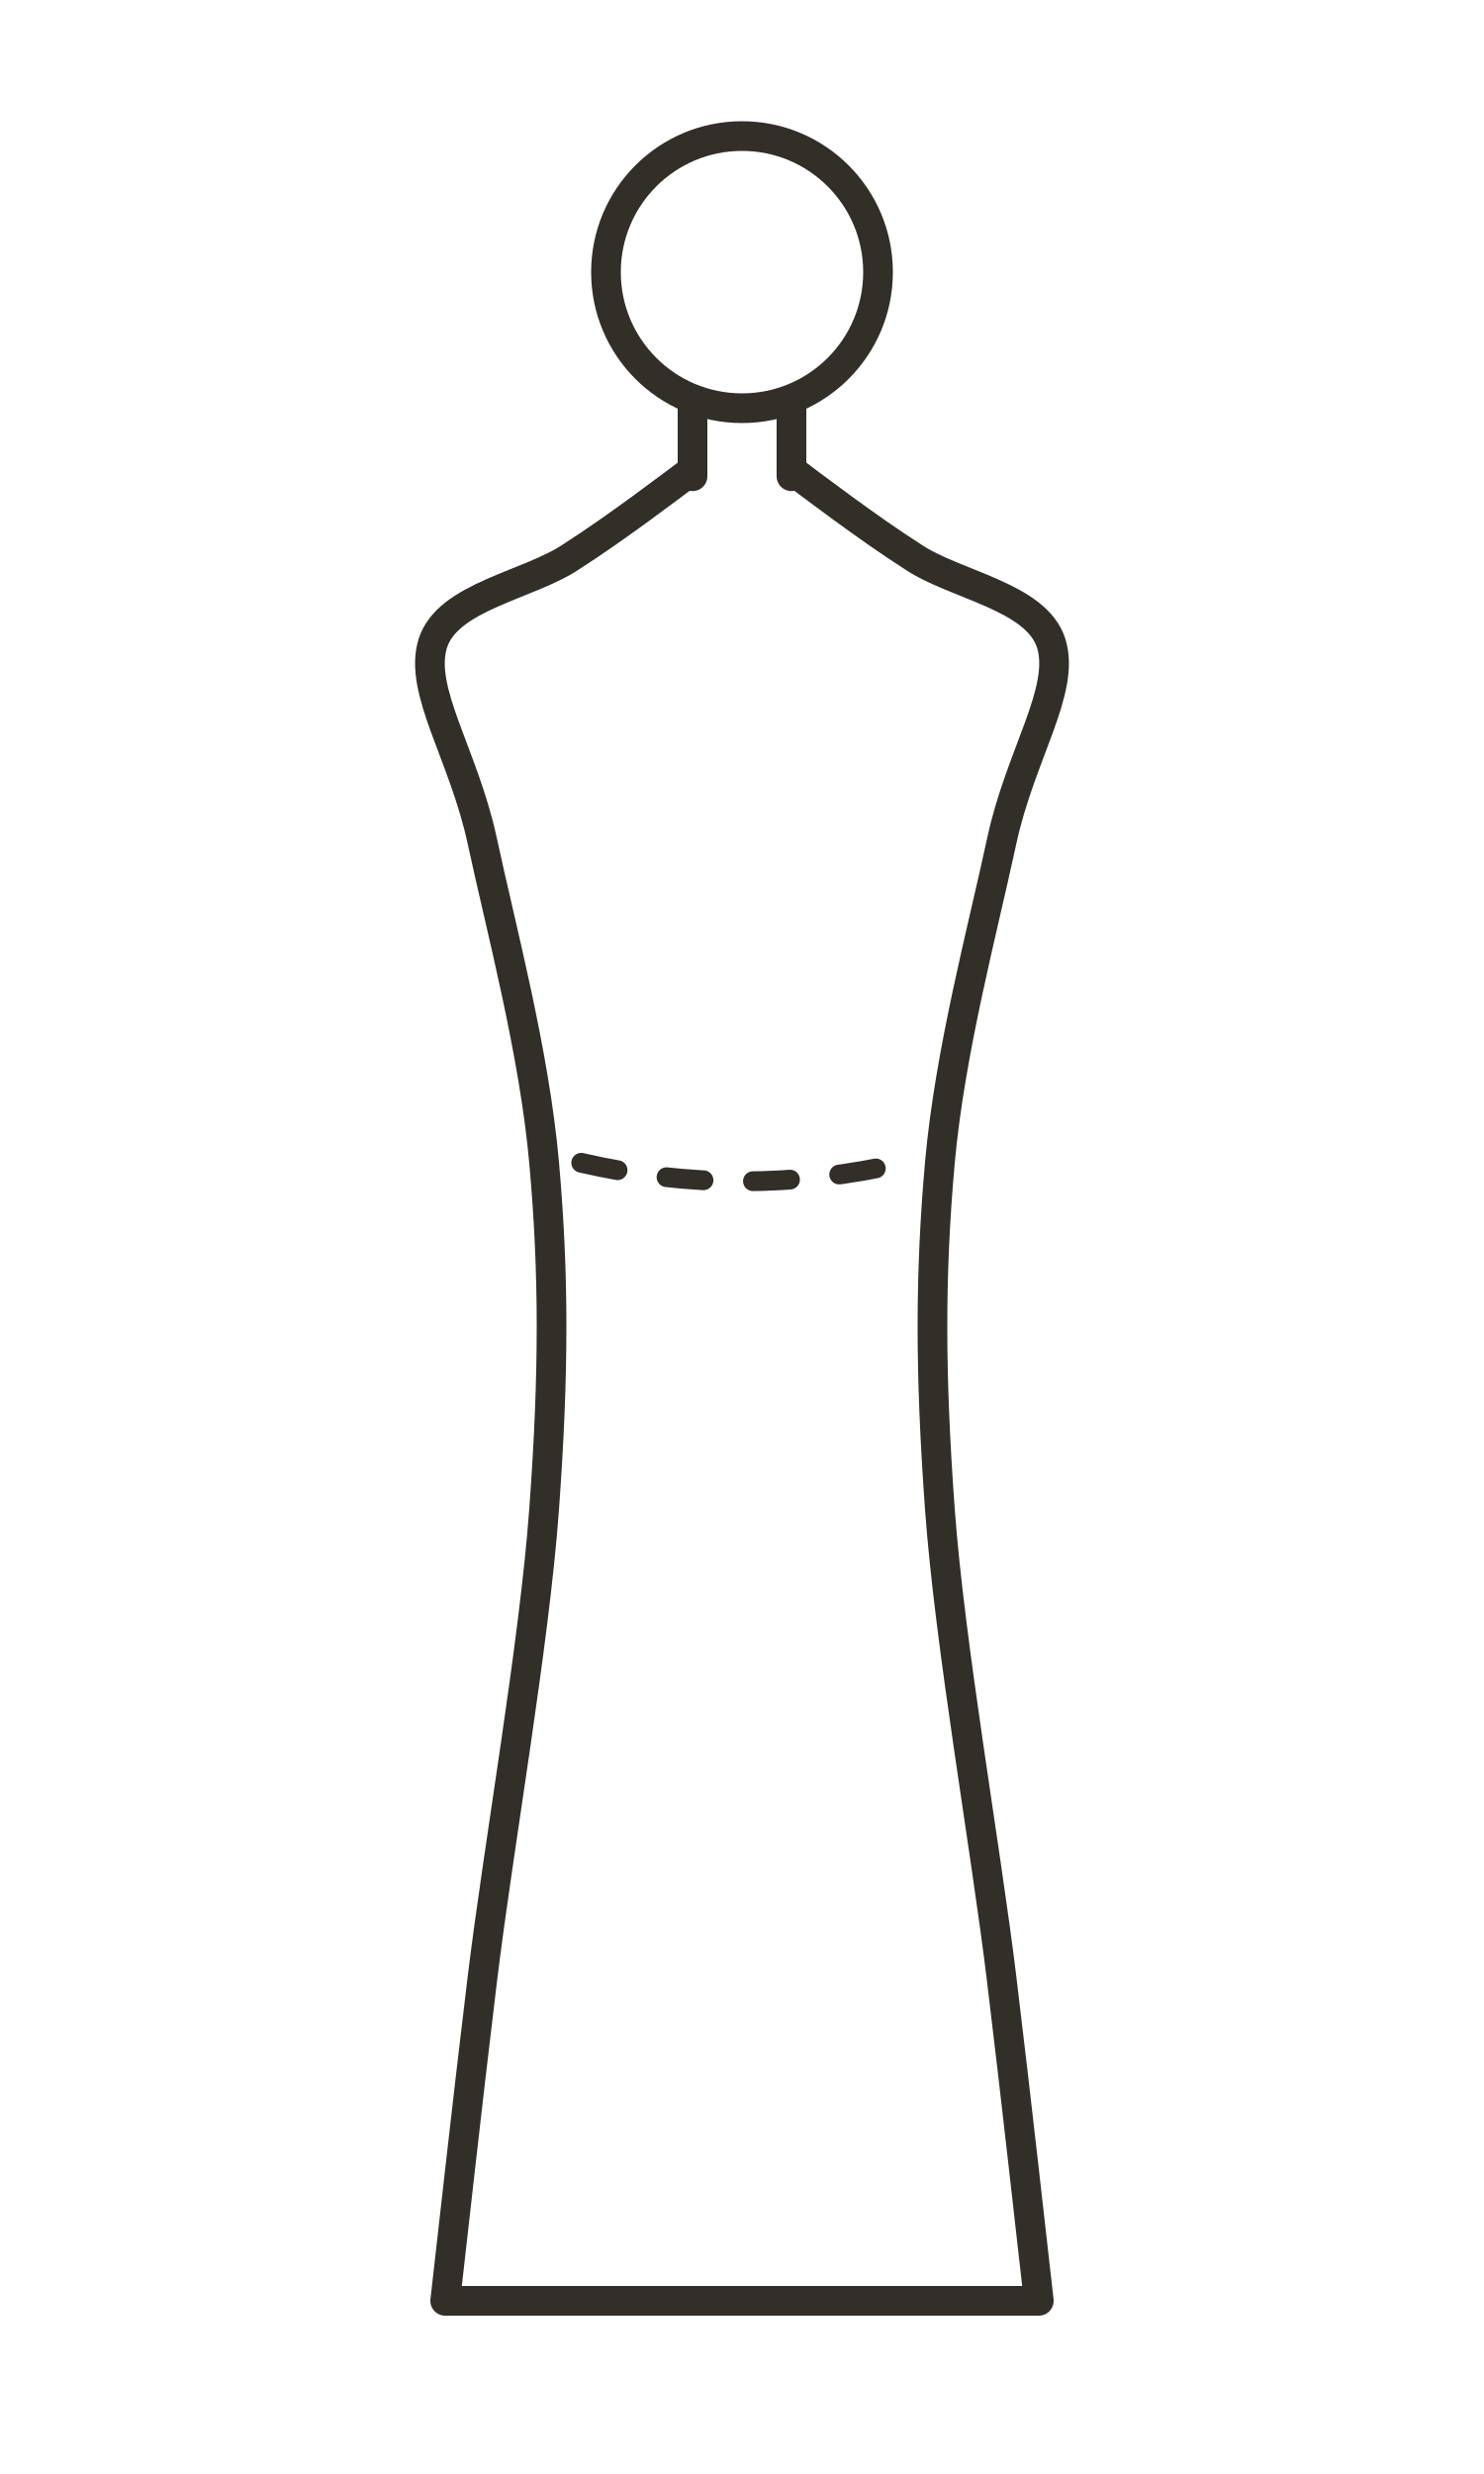
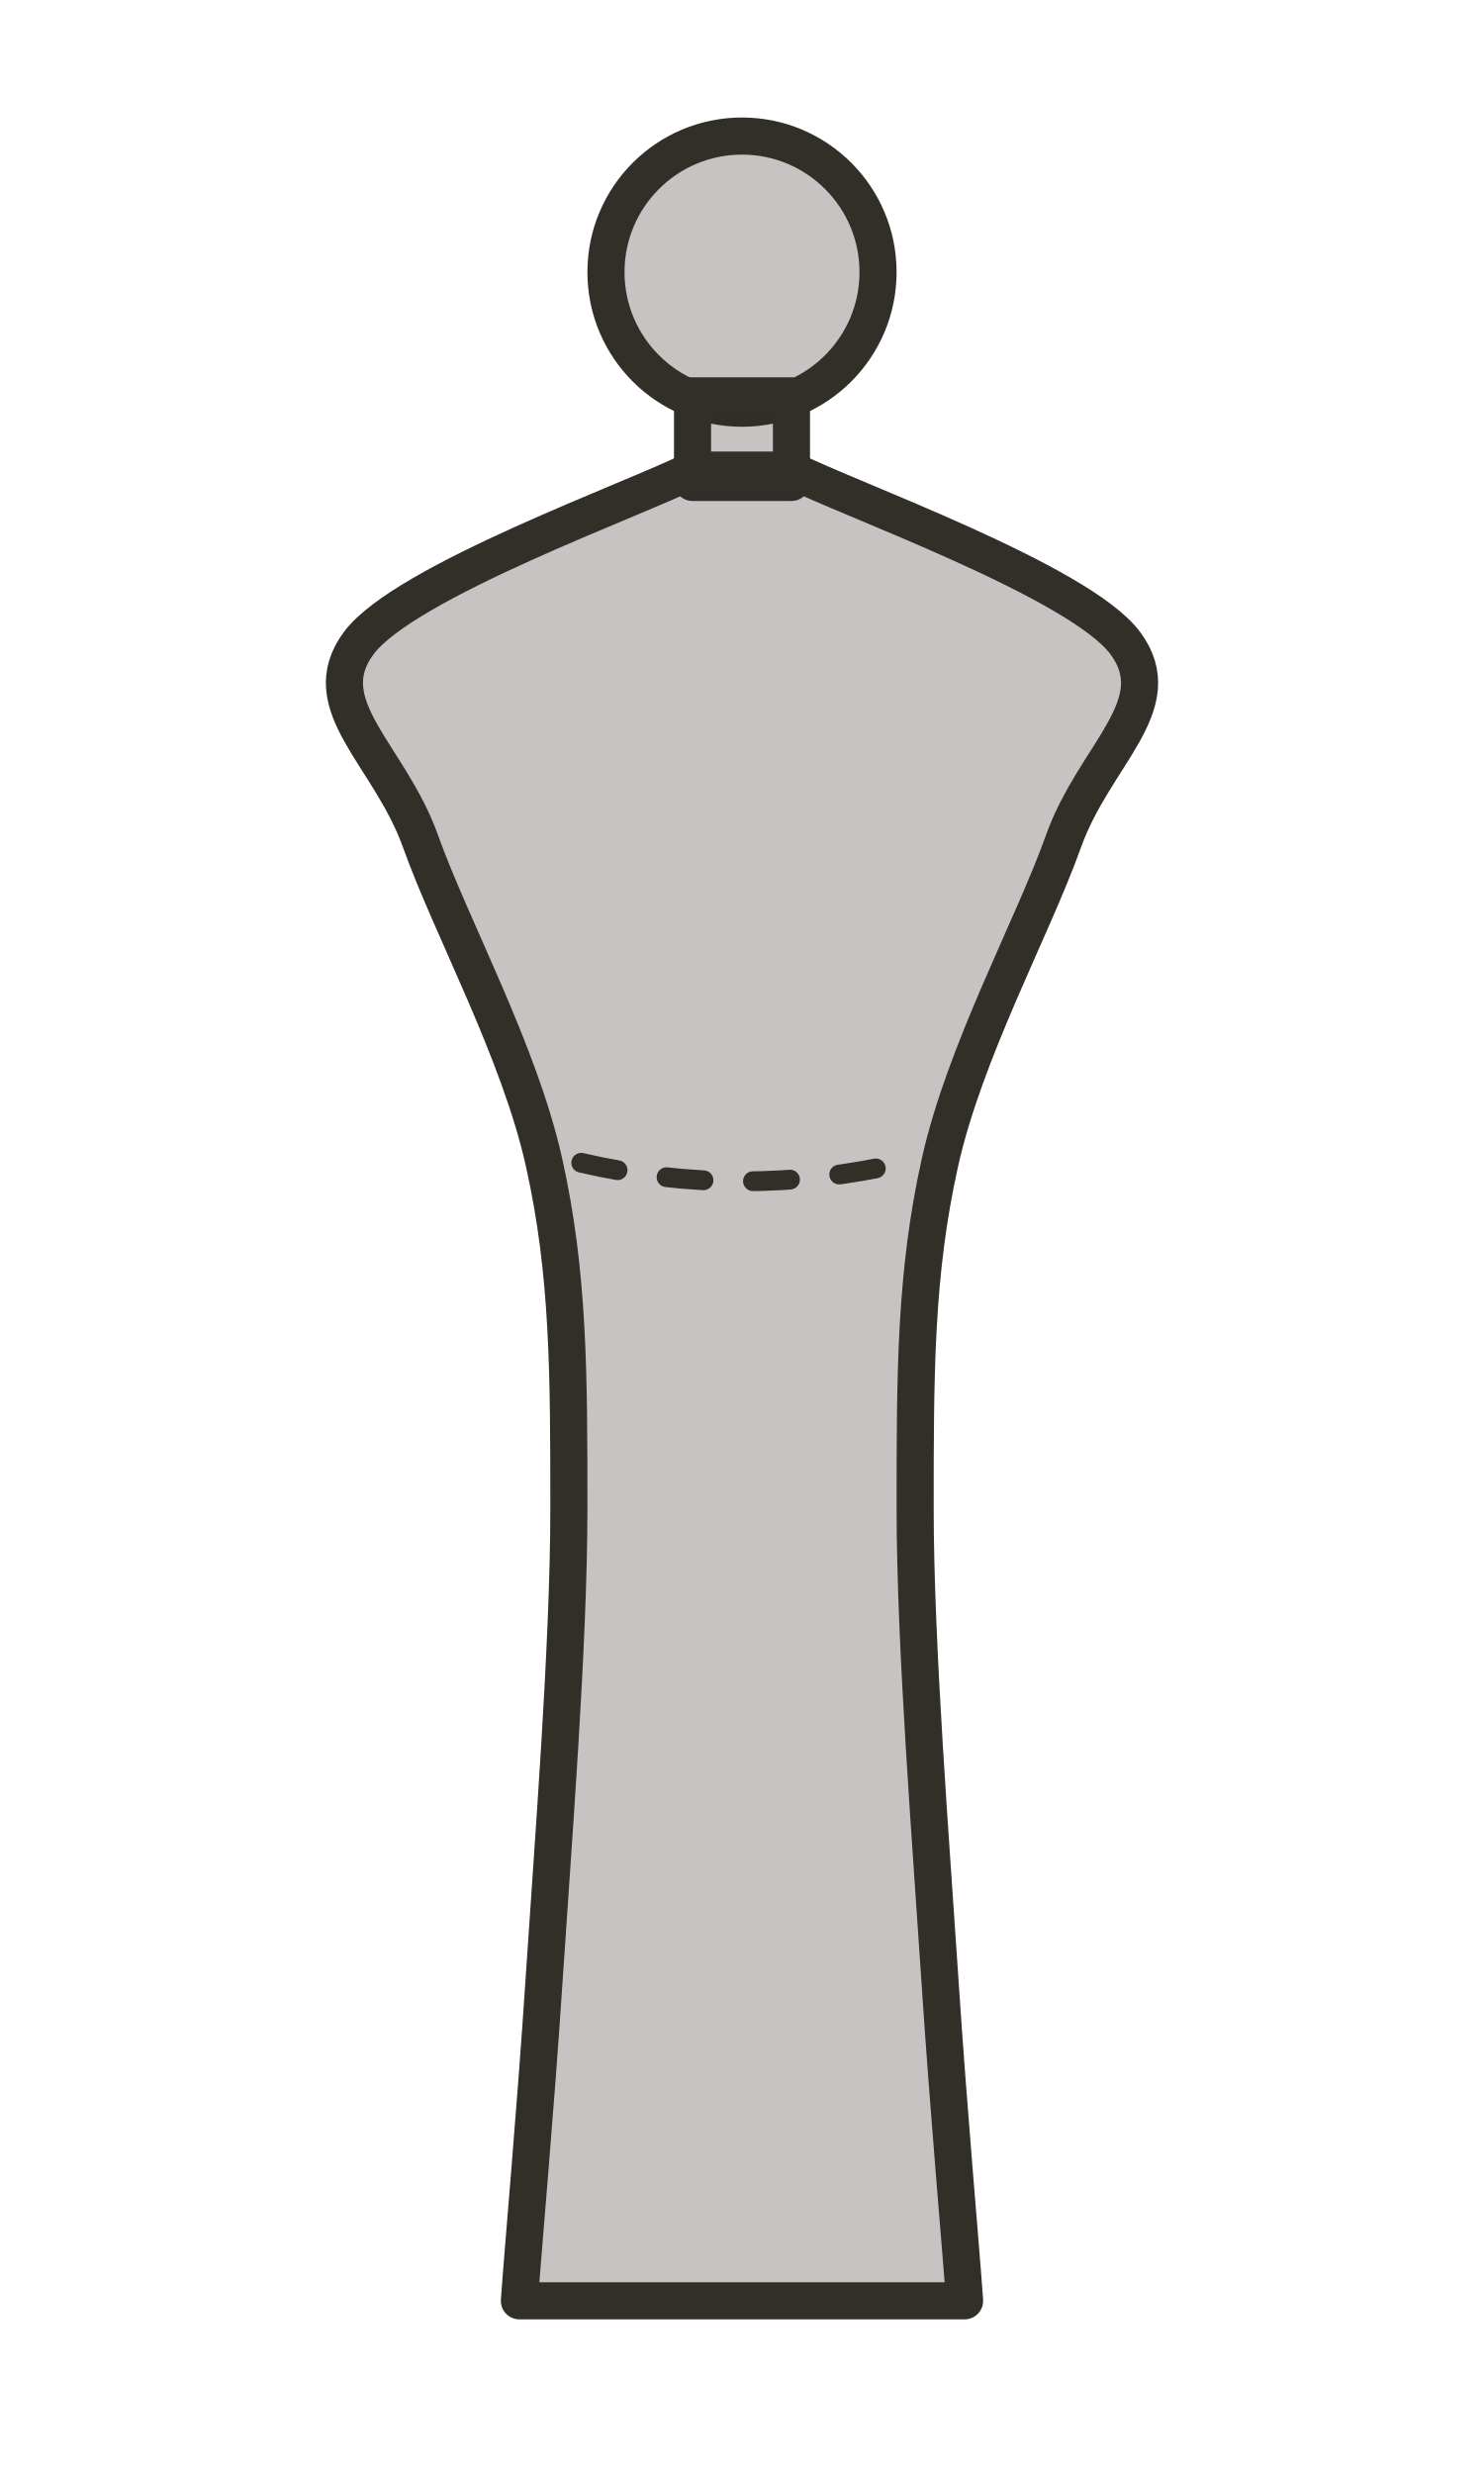
<svg xmlns="http://www.w3.org/2000/svg" viewBox="0 0 120 200" width="120" height="200">
-   <g fill="none" stroke="#322E28" stroke-width="2.4" stroke-linecap="round" stroke-linejoin="round">
+   <g fill="#322E28" fill-opacity="0.28" stroke="#322E28" stroke-width="3" stroke-linecap="round" stroke-linejoin="round">
    <circle cx="60" cy="22" r="11" />
-     <path d="M 56 33 L 56 38.5 M 64 33 L 64 38.5" />
-     <path d="M 64.0 38.0 C 65.6 39.2 70.2 42.7 73.8 45.0 C 77.2 47.3 83.8 48.2 85.0 52.0 C 86.2 55.8 82.5 61.0 81.0 68.0 C 79.5 75.0 76.8 85.0 76.0 94.0 C 75.2 103.0 75.2 111.0 76.0 122.0 C 76.8 133.0 79.7 149.3 81.0 160.0 C 82.3 170.7 83.5 181.7 84.0 186.0 L 36.0 186.0  36.0 186.0 C 36.5 181.7 37.7 170.7 39.0 160.0 C 40.3 149.3 43.2 133.0 44.0 122.0 C 44.8 111.0 44.8 103.0 44.0 94.0 C 43.2 85.0 40.5 75.0 39.0 68.0 C 37.5 61.0 33.8 55.8 35.0 52.0 C 36.2 48.2 42.8 47.3 46.2 45.0 C 49.8 42.7 54.4 39.2 56.0 38.0" />
-     <path d="M 47.0 94 Q 60.0 97 73.0 94" stroke-dasharray="3 4" stroke-width="1.6" />
+     <path d="M 56 32 L 56 39 L 64 39 L 64 32 Z" />
+     <path d="M 64.0 38.0 C 68.5 40.3 87.3 47.0 91.0 52.0 C 94.7 57.0 88.5 61.0 86.0 68.0 C 83.5 75.0 78.0 85.0 76.0 94.0 C 74.0 103.0 74.0 111.0 74.0 122.0 C 74.0 133.0 75.3 149.3 76.0 160.0 C 76.7 170.7 77.7 181.7 78.0 186.0 L 42.0 186.0 C 42.3 181.7 43.3 170.7 44.0 160.0 C 44.7 149.3 46.0 133.0 46.0 122.0 C 46.0 111.0 46.0 103.0 44.0 94.0 C 42.0 85.0 36.5 75.0 34.0 68.0 C 31.5 61.0 25.3 57.0 29.0 52.0 C 32.7 47.0 51.5 40.3 56.0 38.0 Z" />
+     <path d="M 47 94 Q 60 97 73 94" fill="none" stroke-dasharray="3 4" stroke-width="1.6" />
  </g>
</svg>
